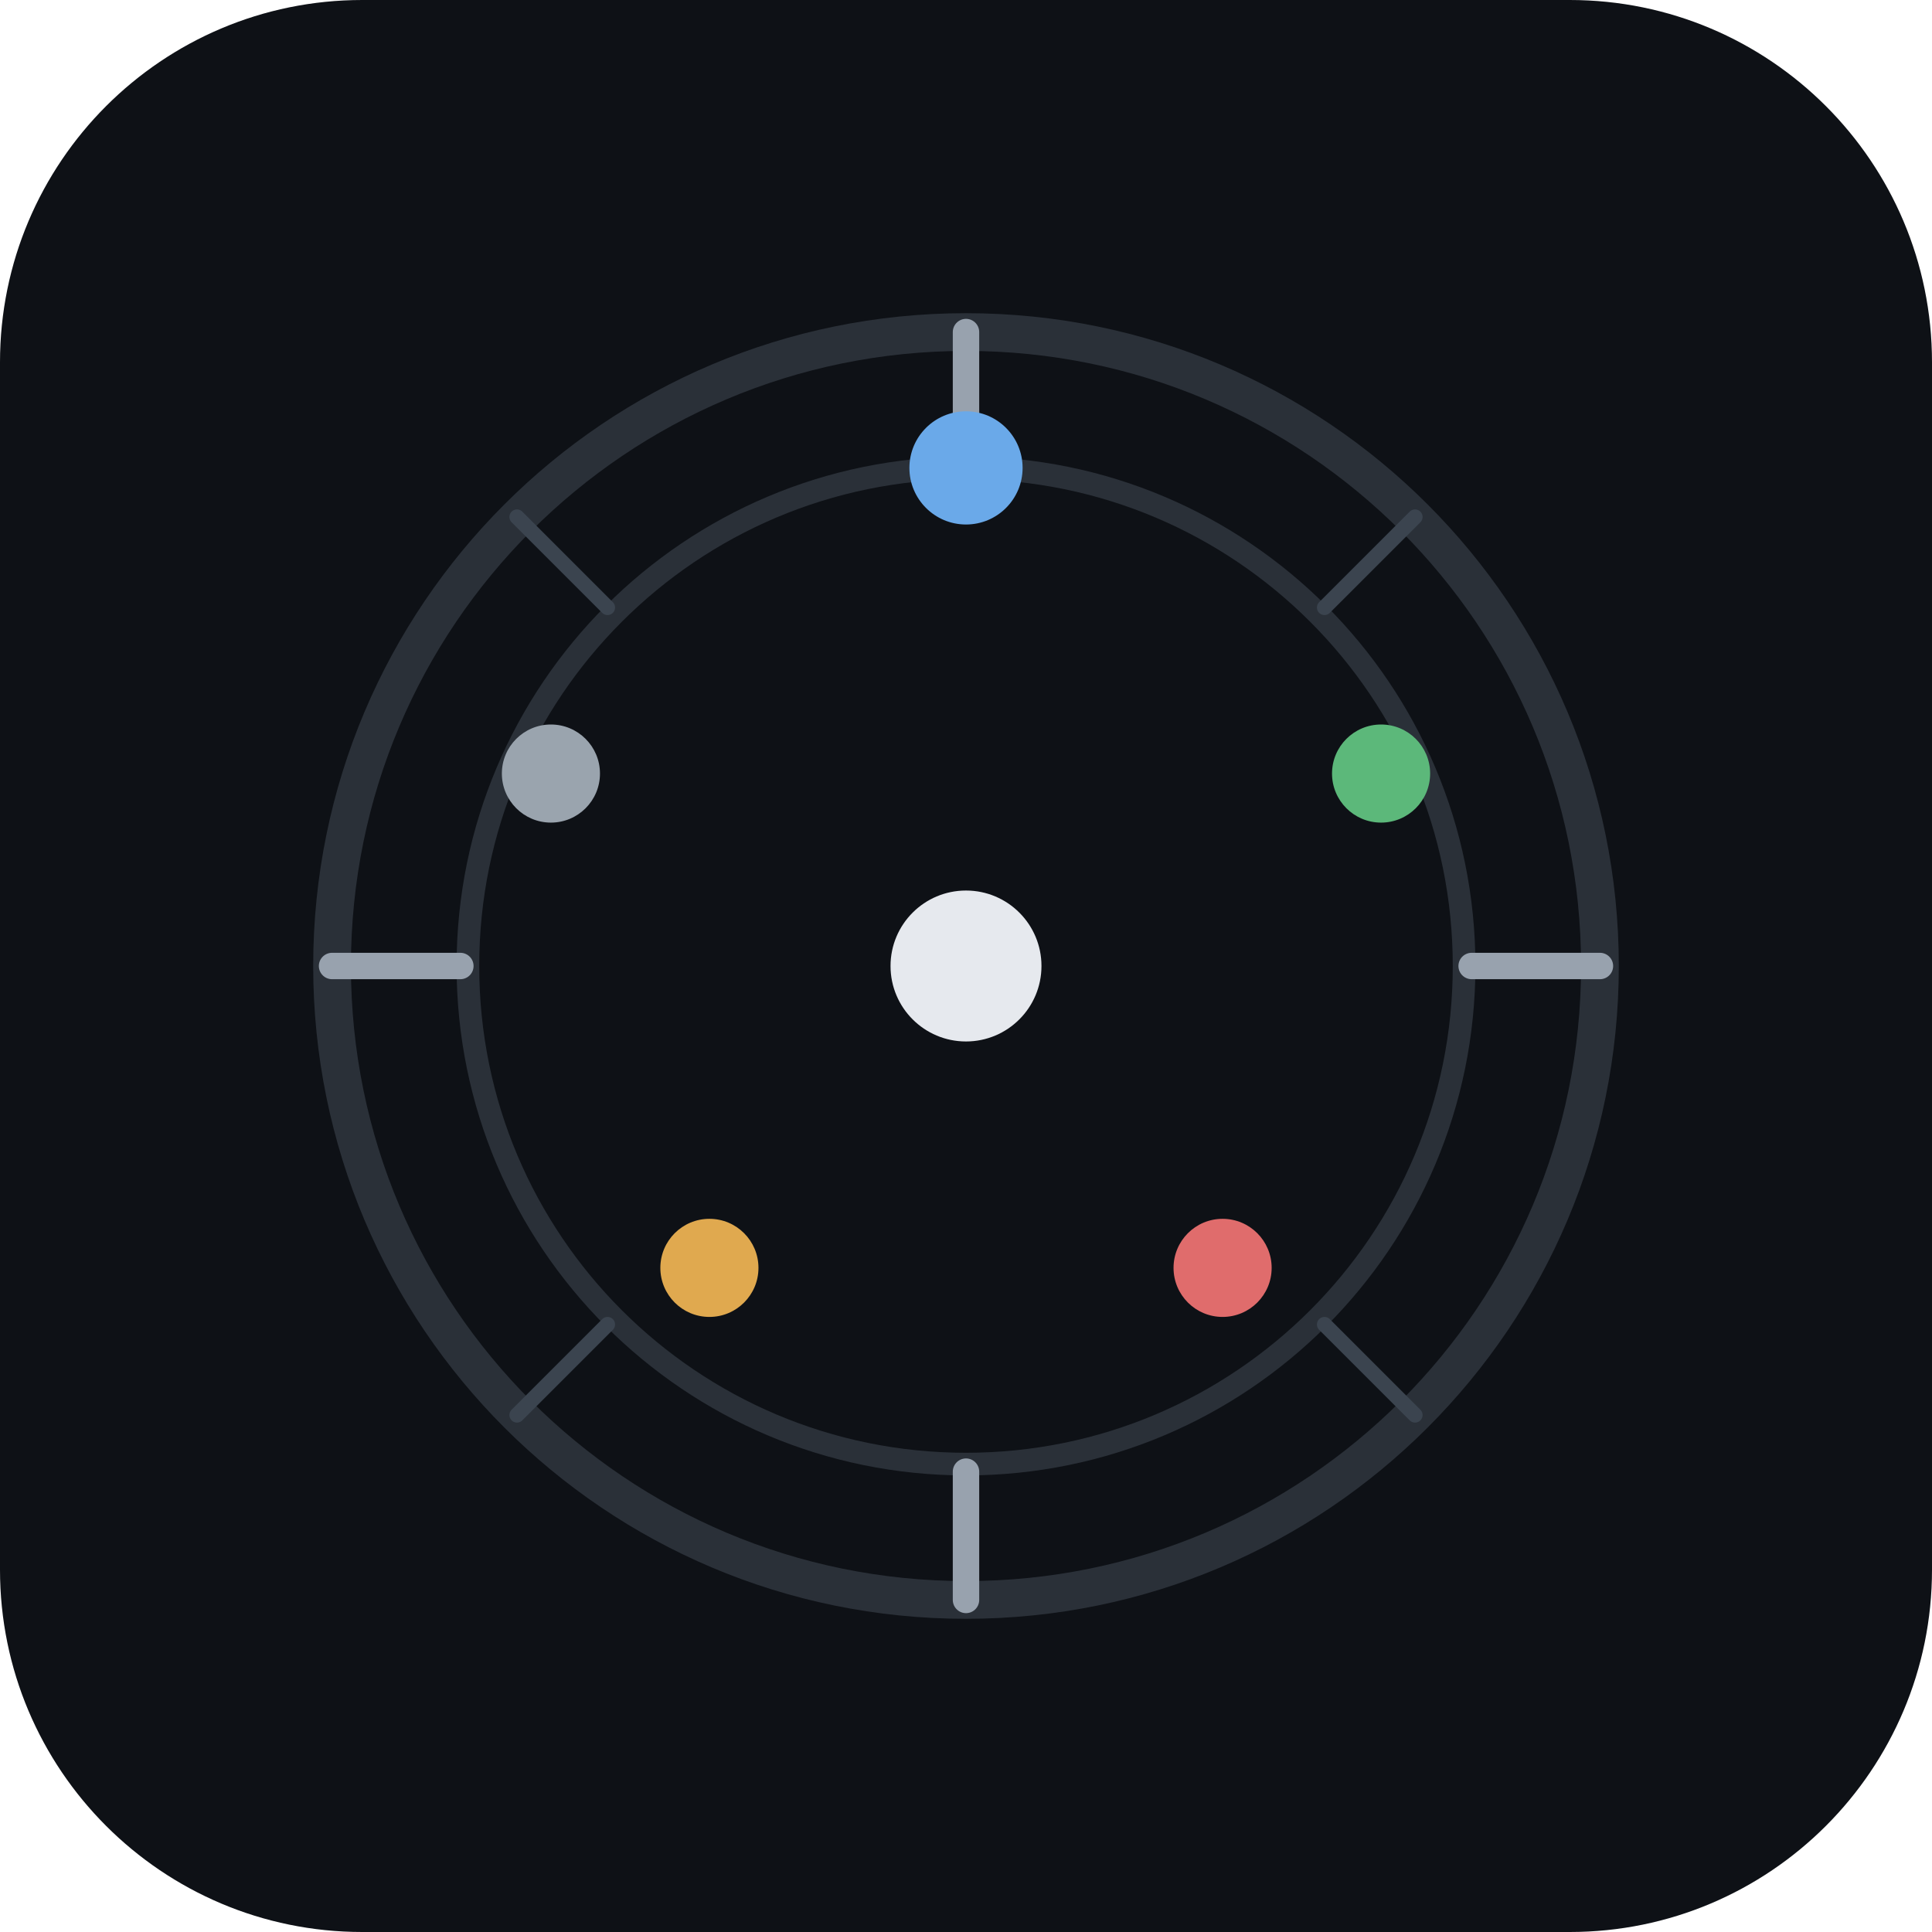
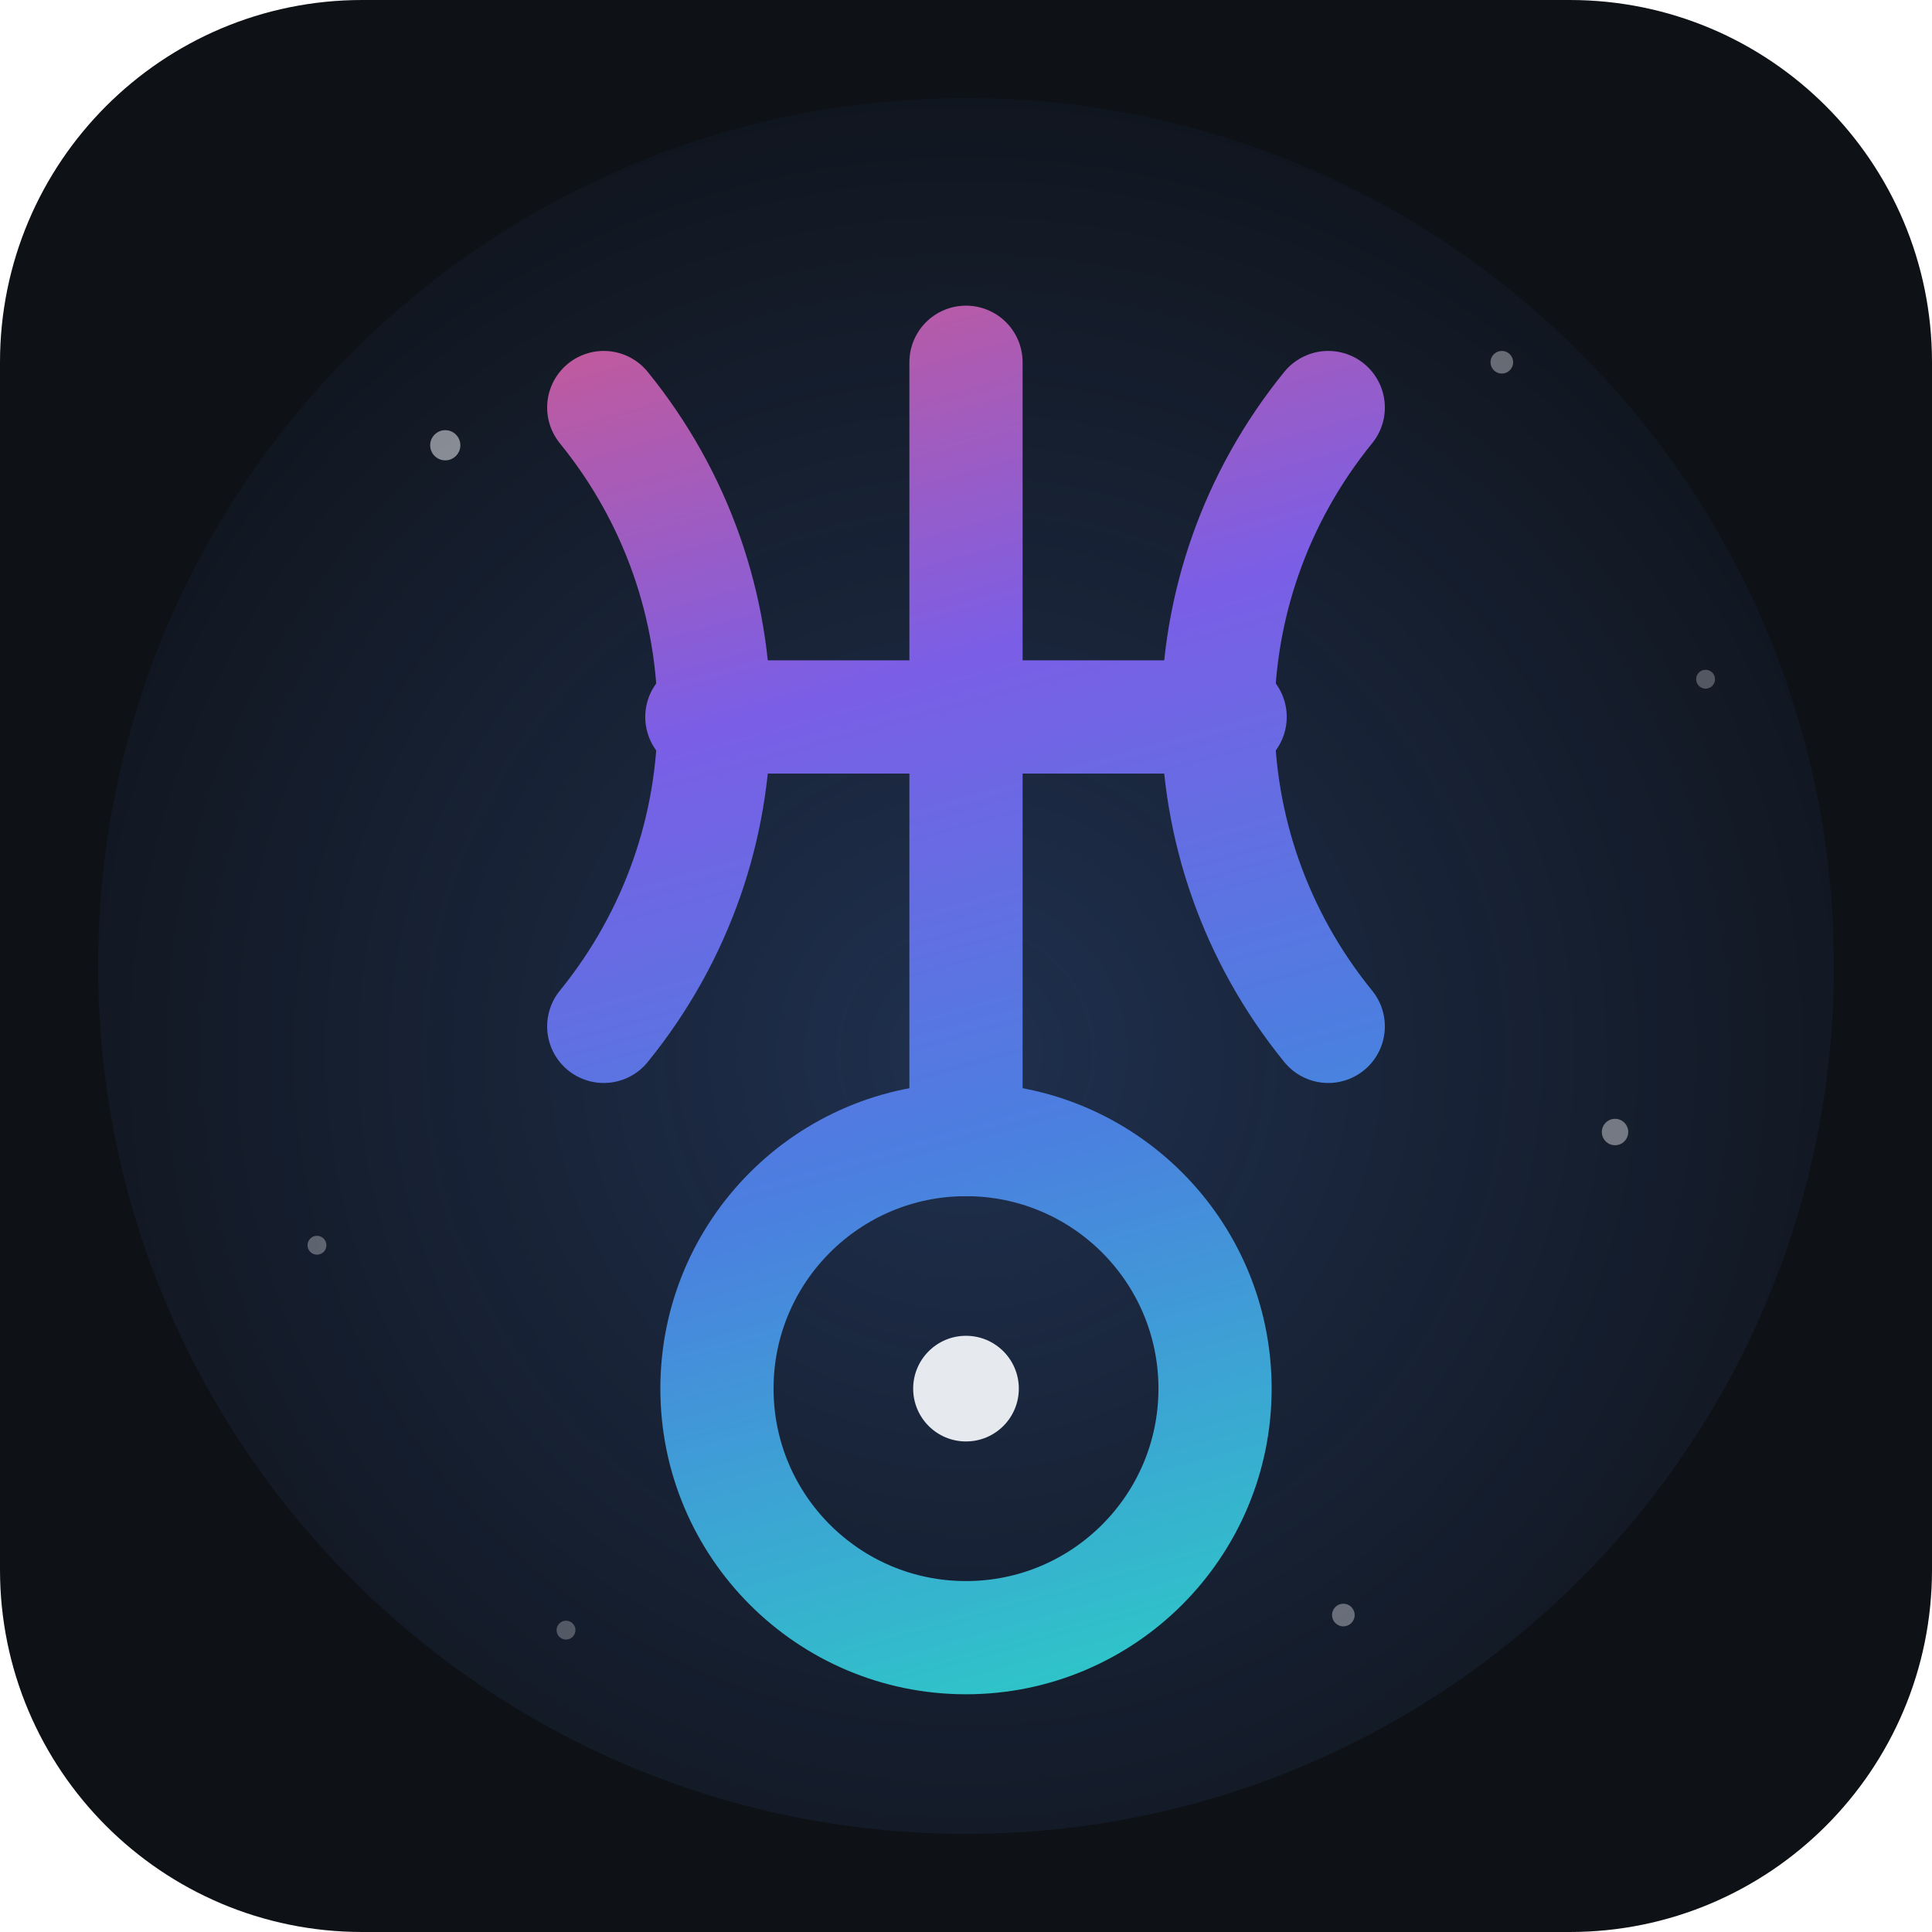
<svg xmlns="http://www.w3.org/2000/svg" viewBox="0 0 512 512">
+   <defs>
+     <linearGradient id="cos" gradientUnits="userSpaceOnUse" x1="200" y1="80" x2="300" y2="440">
+       <stop offset="0" stop-color="#c05a9e" />
+       <stop offset="0.28" stop-color="#7b5ee6" />
+       <stop offset="0.62" stop-color="#4b7fe0" />
+       <stop offset="1" stop-color="#2fc4c9" />
+     </linearGradient>
+     <radialGradient id="glow" cx="0.5" cy="0.55" r="0.65">
+       <stop offset="0" stop-color="#4b7fe0" stop-opacity="0.28" />
+       <stop offset="1" stop-color="#4b7fe0" stop-opacity="0" />
+     </radialGradient>
+   </defs>
  <rect width="512" height="512" rx="96" fill="#0e1116" />
-   <circle cx="256" cy="256" r="168" fill="none" stroke="#2a3038" stroke-width="10" />
-   <circle cx="256" cy="256" r="132" fill="none" stroke="#2a3038" stroke-width="6" />
-   <g stroke="#98a2ae" stroke-width="7" stroke-linecap="round">
-     <path d="M256 88v34M424 256h-34M256 424v-34M88 256h34" />
+   <circle cx="256" cy="256" r="230" fill="url(#glow)" />
+   <g fill="#e6e9ee">
+     <circle cx="118" cy="118" r="4" opacity="0.55" />
+     <circle cx="398" cy="96" r="3" opacity="0.4" />
+     <circle cx="428" cy="300" r="3.5" opacity="0.45" />
+     <circle cx="84" cy="330" r="2.5" opacity="0.35" />
+     <circle cx="356" cy="428" r="3" opacity="0.4" />
+     <circle cx="150" cy="432" r="2.5" opacity="0.3" />
+     <circle cx="452" cy="180" r="2.5" opacity="0.3" />
  </g>
-   <g stroke="#3b444f" stroke-width="4" stroke-linecap="round">
-     <path d="M375 137l-24 24M375 375l-24-24M137 375l24-24M137 137l24 24" />
+   <g stroke="url(#cos)" stroke-width="30" fill="none" stroke-linecap="round">
+     <path d="M160 108 C 199 156, 199 224, 160 272" />
+     <path d="M352 108 C 313 156, 313 224, 352 272" />
+     <path d="M256 96 V 302" />
+     <path d="M186 190 H 326" />
+     <circle cx="256" cy="368" r="66" />
  </g>
-   <circle cx="256" cy="124" r="15" fill="#6aa9e9" />
-   <circle cx="366" cy="205" r="13" fill="#5cb87a" />
-   <circle cx="324" cy="336" r="13" fill="#e06c6c" />
-   <circle cx="188" cy="336" r="13" fill="#e0a94f" />
-   <circle cx="146" cy="205" r="13" fill="#9aa4ae" />
-   <circle cx="256" cy="256" r="20" fill="#e6e9ee" />
+   <circle cx="256" cy="368" r="14" fill="#e6e9ee" />
</svg>
